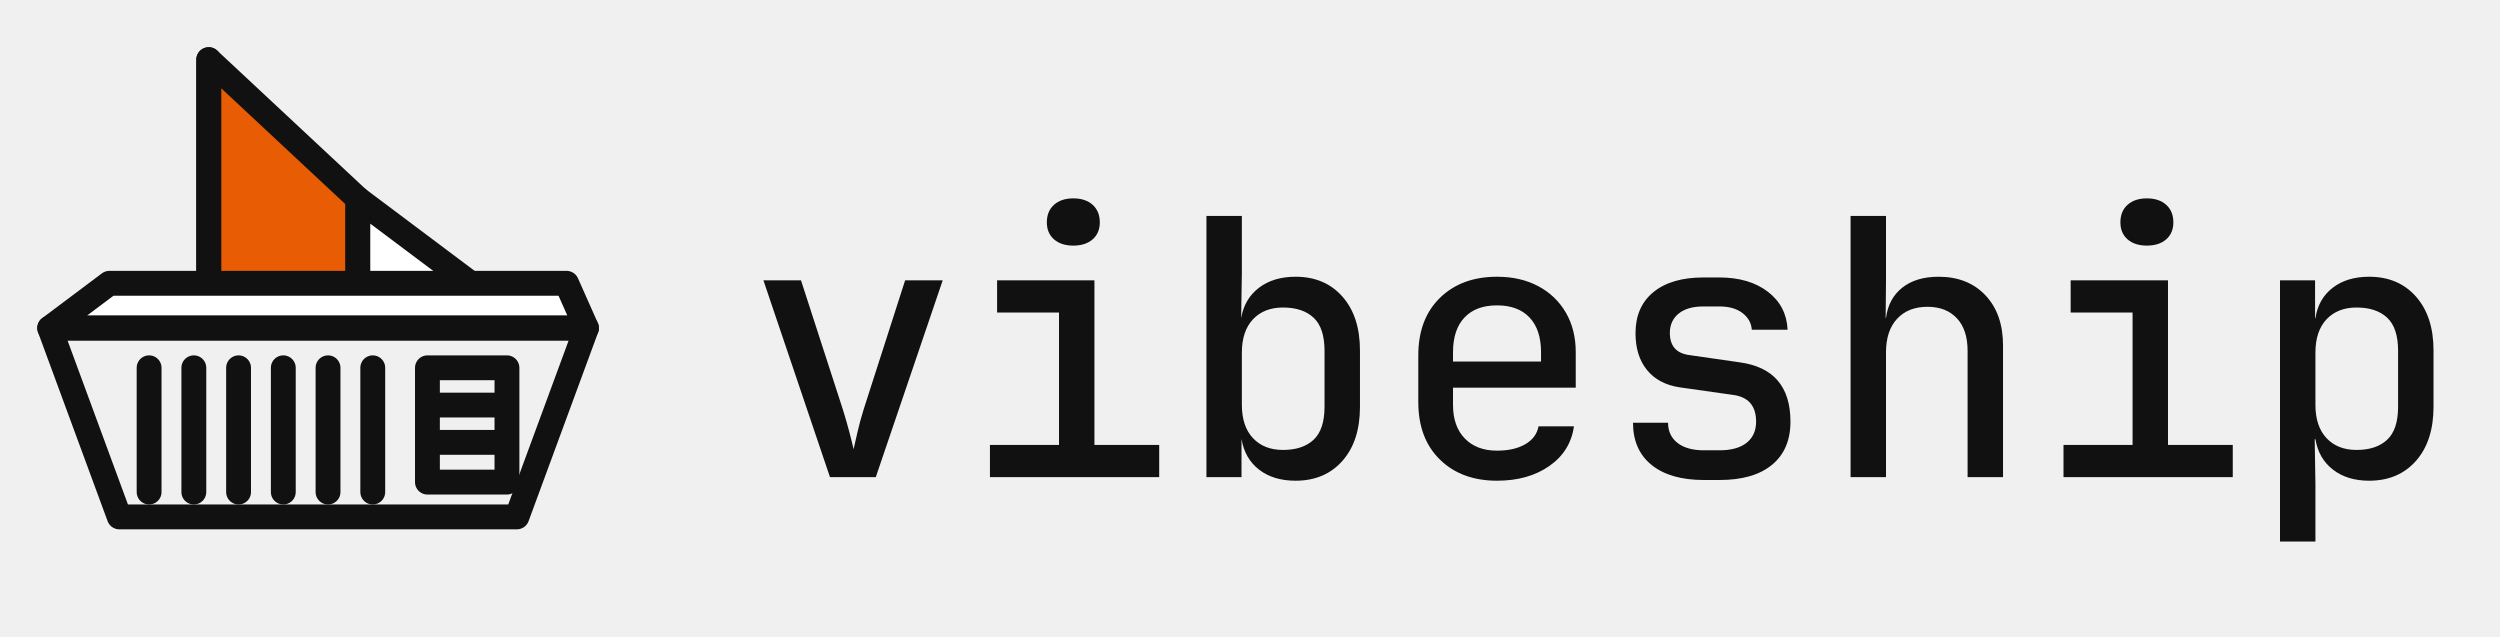
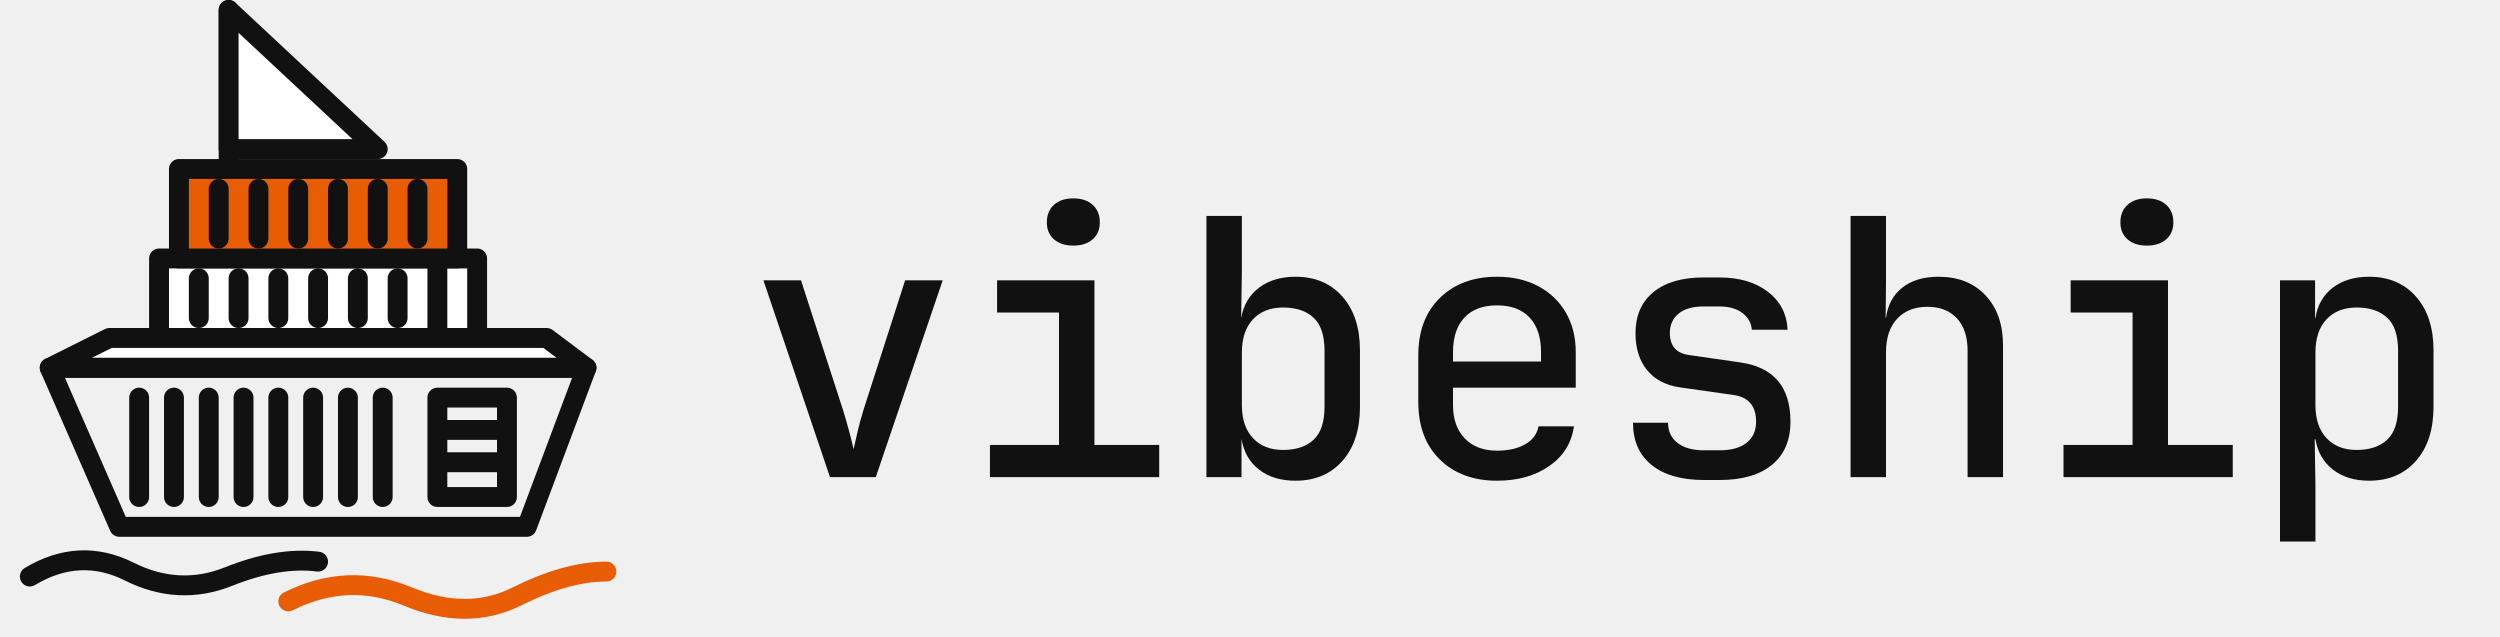
<svg xmlns="http://www.w3.org/2000/svg" width="503" height="128" viewBox="0 0 503 128">
-   <g fill="none" stroke="#111111" stroke-width="5" stroke-linejoin="round" stroke-linecap="round">
-     <path d="M42 12L72 40V58H42Z" fill="#e85d04" />
-     <path d="M72 40L96 58H72Z" fill="#ffffff" />
-     <path d="M42 12V58" />
-     <path d="M10 66L22 57H114L118 66Z" fill="#ffffff" />
-     <path d="M10 66H118L104 104H24Z" />
-     <path d="M30 74V99" />
-     <path d="M39 74V99" />
-     <path d="M48 74V99" />
-     <path d="M57 74V99" />
-     <path d="M66 74V99" />
-     <path d="M75 74V99" />
-     <path d="M86 74H102V97H86Z M86 81.5H102 M86 89H102" />
+   <g fill="none" stroke-linejoin="round" stroke-linecap="round" stroke-width="4" stroke="#111111">
+     <path d="M46 2V34" />
+     <path d="M46 2L76 30H46Z" fill="#ffffff" />
+     <path d="M32 52H96V68H32Z" fill="#ffffff" />
+     <path d="M40 56V64M48 56V64M56 56V64M64 56V64M72 56V64M80 56V64M88 54V68" />
+     <path d="M36 34H92V52H36Z" fill="#e85d04" stroke="#111111" />
+     <path d="M44 38V48M52 38V48M60 38V48M68 38V48M76 38V48M84 38V48" stroke="#111111" />
+     <path d="M10 74L22 68H110L118 74Z" fill="#ffffff" />
+     <path d="M10 74H118L106 106H24Z" />
+     <path d="M28 80V100M35 80V100M42 80V100M49 80V100M56 80V100M63 80V100M70 80V100M77 80V100" />
+     <path d="M88 80H102V100H88ZM88 86.5H102M88 93H102" />
+     <path d="M6 116Q16 110 26 115T46 116T64 113" />
+     <path d="M58 121Q70 115 82 120T104 120T122 115" stroke="#e85d04" />
  </g>
  <path fill="#111111" d="M166.992 96.0 153.6 56.4H161.16L169.584 82.392Q170.304 84.696 170.88 86.892Q171.456 89.088 171.744 90.384Q172.032 89.088 172.536 86.892Q173.04 84.696 173.76 82.392L182.112 56.4H189.672L176.208 96.0Z M199.176 96.0V89.52H213.072V62.88H200.616V56.4H220.2V89.52H233.232V96.0ZM215.952 49.416Q213.504 49.416 212.064 48.156Q210.624 46.896 210.624 44.736Q210.624 42.504 212.064 41.208Q213.504 39.912 215.952 39.912Q218.4 39.912 219.84 41.208Q221.28 42.504 221.28 44.736Q221.28 46.896 219.84 48.156Q218.4 49.416 215.952 49.416Z M260.664 96.72Q256.2 96.72 253.32 94.488Q250.44 92.256 249.792 88.296V96.0H242.736V43.44H249.864V54.816L249.72 64.032Q250.368 60.144 253.284 57.912Q256.2 55.68 260.664 55.68Q266.568 55.68 270.096 59.676Q273.624 63.672 273.624 70.512V81.888Q273.624 88.728 270.096 92.724Q266.568 96.72 260.664 96.72ZM258.144 90.528Q262.104 90.528 264.3 88.476Q266.496 86.424 266.496 81.816V70.584Q266.496 65.976 264.3 63.924Q262.104 61.872 258.144 61.872Q254.328 61.872 252.096 64.248Q249.864 66.624 249.864 70.944V81.456Q249.864 85.776 252.096 88.152Q254.328 90.528 258.144 90.528Z M301.2 96.72Q294.072 96.72 289.716 92.472Q285.36 88.224 285.36 80.88V71.52Q285.36 64.176 289.716 59.928Q294.072 55.68 301.2 55.68Q305.952 55.68 309.516 57.588Q313.08 59.496 315.06 62.916Q317.04 66.336 317.04 70.872V78.0H292.344V81.456Q292.344 85.776 294.72 88.224Q297.096 90.672 301.2 90.672Q304.656 90.672 306.888 89.376Q309.12 88.08 309.552 85.776H316.68Q315.96 90.816 311.712 93.768Q307.464 96.72 301.2 96.72ZM292.344 70.872V72.744H310.056V70.872Q310.056 66.336 307.752 63.888Q305.448 61.44 301.2 61.44Q296.952 61.44 294.648 63.888Q292.344 66.336 292.344 70.872Z M342.816 96.576Q336.048 96.576 332.304 93.552Q328.56 90.528 328.56 85.056H335.616Q335.616 87.648 337.524 89.124Q339.432 90.6 342.816 90.6H345.984Q349.512 90.6 351.42 89.088Q353.328 87.576 353.328 84.84Q353.328 80.016 348.576 79.44L337.92 77.928Q333.672 77.28 331.368 74.436Q329.064 71.592 329.064 67.056Q329.064 61.728 332.664 58.776Q336.264 55.824 342.744 55.824H345.912Q351.96 55.824 355.704 58.704Q359.448 61.584 359.664 66.336H352.464Q352.32 64.32 350.592 62.988Q348.864 61.656 345.912 61.656H342.744Q339.504 61.656 337.74 63.096Q335.976 64.536 335.976 66.984Q335.976 70.944 339.936 71.448L349.944 72.888Q360.24 74.256 360.24 84.84Q360.24 90.456 356.532 93.516Q352.824 96.576 345.984 96.576Z M372.336 96.0V43.44H379.464V56.4L379.392 63.96H379.464Q379.968 60.072 382.74 57.876Q385.512 55.68 390.048 55.68Q395.952 55.68 399.48 59.424Q403.008 63.168 403.008 69.504V96.0H395.88V70.584Q395.88 66.336 393.72 64.032Q391.56 61.728 387.816 61.728Q383.928 61.728 381.696 64.14Q379.464 66.552 379.464 70.872V96.0Z M415.176 96.0V89.52H429.072V62.88H416.616V56.4H436.2V89.52H449.232V96.0ZM431.952 49.416Q429.504 49.416 428.064 48.156Q426.624 46.896 426.624 44.736Q426.624 42.504 428.064 41.208Q429.504 39.912 431.952 39.912Q434.4 39.912 435.84 41.208Q437.28 42.504 437.28 44.736Q437.28 46.896 435.84 48.156Q434.4 49.416 431.952 49.416Z M458.736 108.96V56.4H465.792V64.032H465.864Q466.44 60.144 469.32 57.912Q472.2 55.68 476.664 55.68Q482.568 55.68 486.096 59.676Q489.624 63.672 489.624 70.512V81.816Q489.624 88.728 486.096 92.724Q482.568 96.72 476.664 96.72Q472.272 96.72 469.392 94.488Q466.512 92.256 465.864 88.368H465.72L465.864 97.512V108.96ZM474.144 90.528Q478.104 90.528 480.3 88.476Q482.496 86.424 482.496 81.816V70.584Q482.496 65.976 480.3 63.924Q478.104 61.872 474.144 61.872Q470.328 61.872 468.096 64.248Q465.864 66.624 465.864 70.944V81.456Q465.864 85.776 468.096 88.152Q470.328 90.528 474.144 90.528Z" />
</svg>
